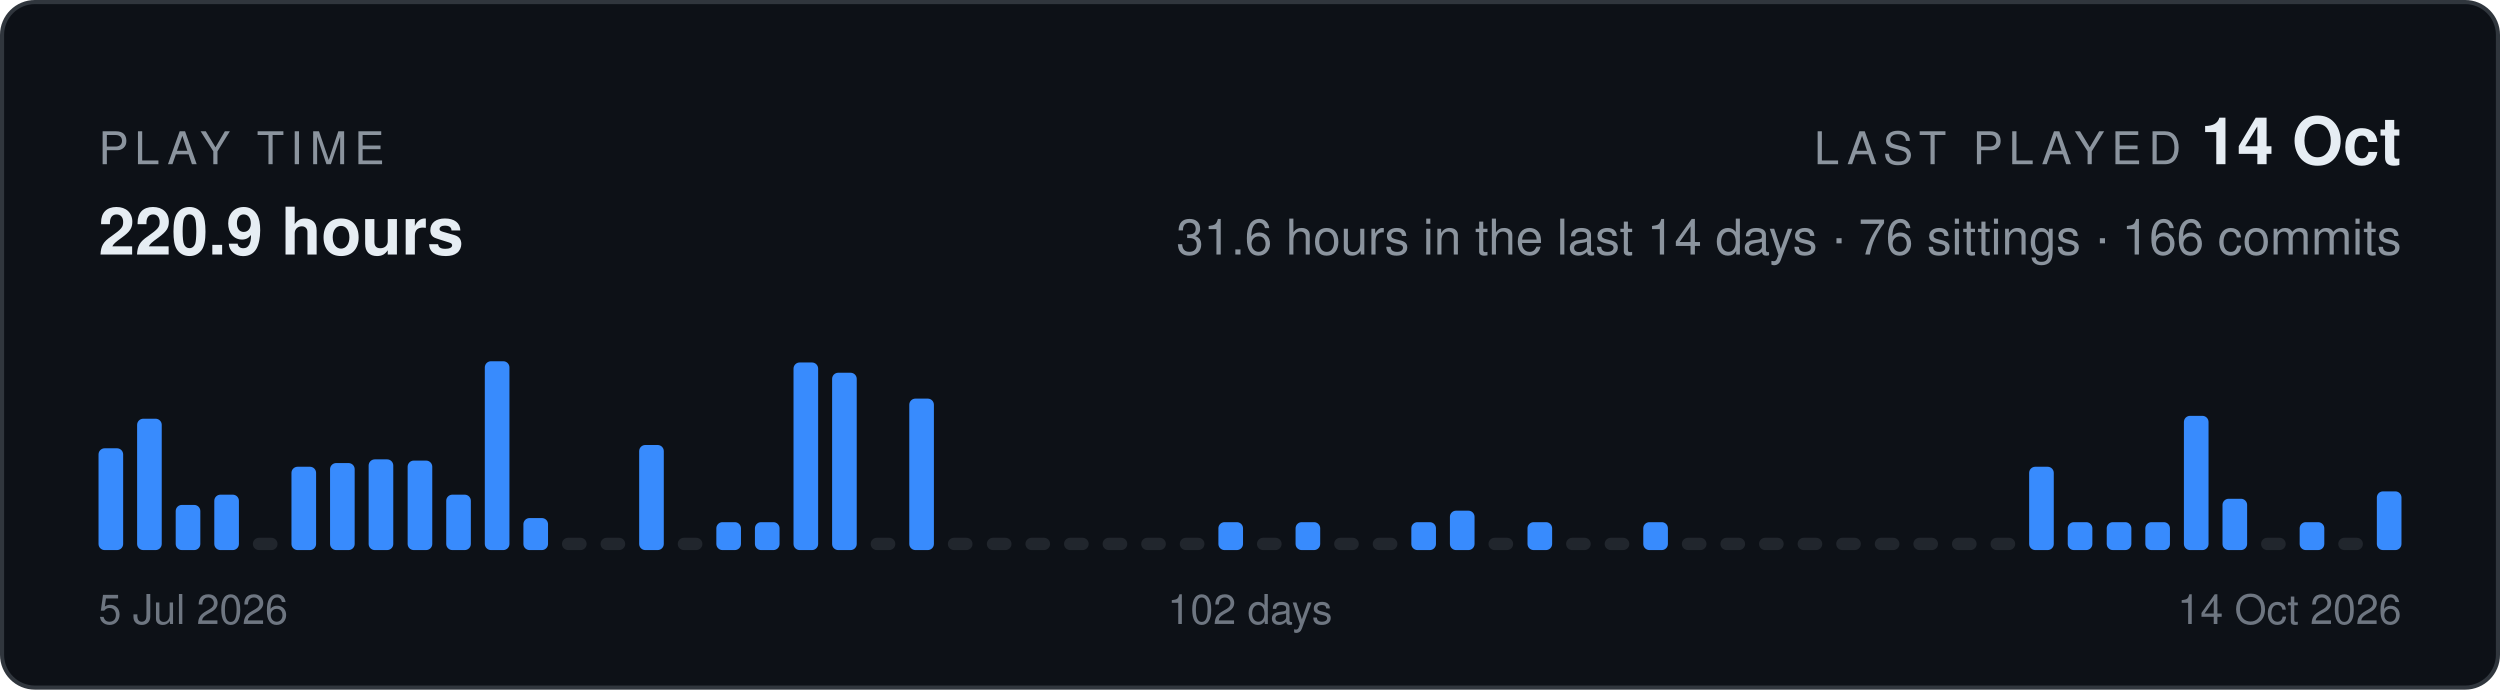
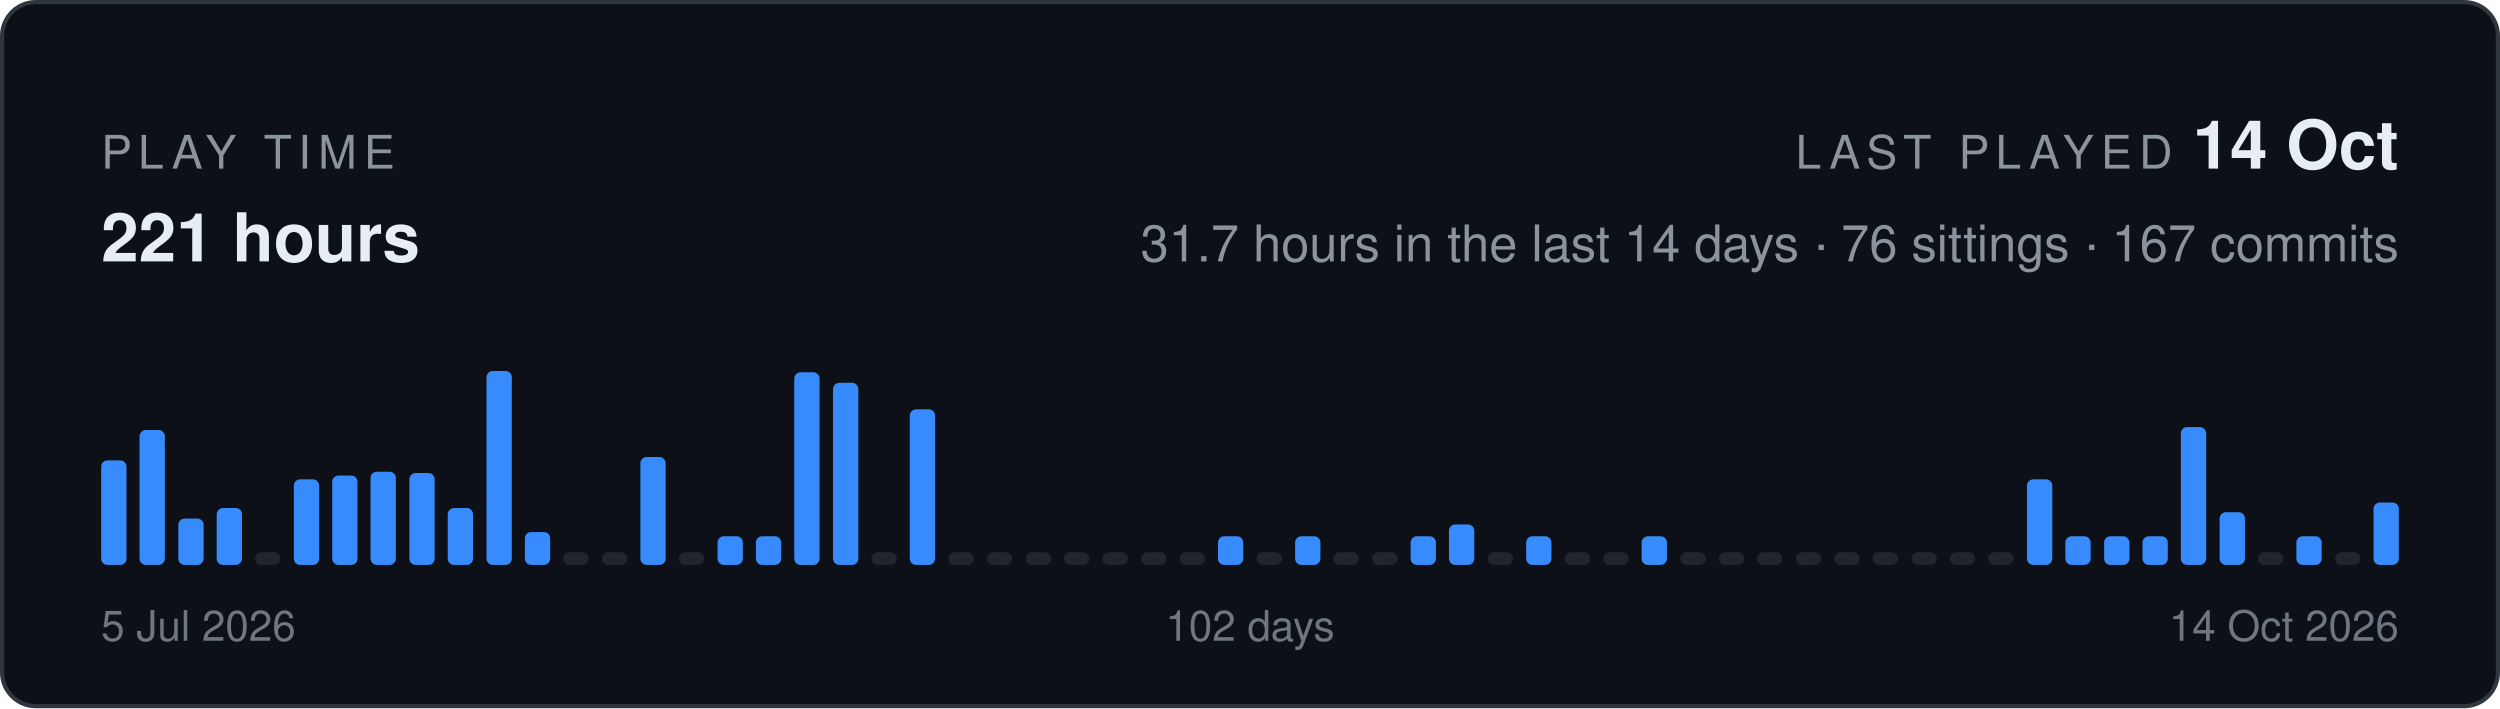
- <svg xmlns="http://www.w3.org/2000/svg" width="609" height="168" viewBox="0 0 609 168" role="img" aria-label="Play time: 220.9 hours over 166 commits, last played 14 Oct">
+ <svg xmlns="http://www.w3.org/2000/svg" width="593" height="168" viewBox="0 0 593 168" role="img" aria-label="Play time: 221 hours over 167 commits, last played 14 Oct">
  <style>
    .card { fill: #0d1117; stroke: #30363d }
    text { font-family: -apple-system, BlinkMacSystemFont, "Segoe UI", Helvetica, Arial, sans-serif }
    .label { font-size: 11px; letter-spacing: 1.7px; fill: #8b949e }
    .stat { font-size: 16px; font-weight: 600; letter-spacing: normal; fill: #e6edf3 }
    .note { font-size: 12px; fill: #8b949e }
    .axis { font-size: 10px; fill: #6e7681 }
    .bar { fill: #388bfd }
    .bar-quiet { fill: #21262d }
  </style>
-   <rect class="card" x="0.5" y="0.5" width="608" height="167" rx="8" />
+   <rect class="card" x="0.5" y="0.5" width="592" height="167" rx="8" />
  <text class="label" x="24" y="40">PLAY TIME</text>
-   <text class="stat" x="24" y="62">220.9 hours</text>
-   <text class="label" x="585" y="40" text-anchor="end">LAST PLAYED <tspan class="stat">14 Oct</tspan>
+   <text class="stat" x="24" y="62">221 hours</text>
+   <text class="label" x="569" y="40" text-anchor="end">LAST PLAYED <tspan class="stat">14 Oct</tspan>
  </text>
-   <text class="note" x="585" y="62" text-anchor="end">31.6 hours in the last 14 days   ·   76 sittings   ·   166 commits</text>
+   <text class="note" x="569" y="62" text-anchor="end">31.7 hours in the last 14 days   ·   76 sittings   ·   167 commits</text>
  <rect class="bar" x="24.0" y="109.2" width="6" height="24.8" rx="1.5" />
-   <rect class="bar" x="33.4" y="102.0" width="6" height="32.0" rx="1.5" />
-   <rect class="bar" x="42.8" y="123.0" width="6" height="11.0" rx="1.5" />
-   <rect class="bar" x="52.2" y="120.5" width="6" height="13.5" rx="1.5" />
-   <rect class="bar-quiet" x="61.6" y="131.0" width="6" height="3.0" rx="1.5" />
-   <rect class="bar" x="71.0" y="113.7" width="6" height="20.3" rx="1.5" />
-   <rect class="bar" x="80.4" y="112.8" width="6" height="21.2" rx="1.5" />
-   <rect class="bar" x="89.8" y="111.9" width="6" height="22.1" rx="1.5" />
-   <rect class="bar" x="99.3" y="112.2" width="6" height="21.8" rx="1.5" />
-   <rect class="bar" x="108.7" y="120.5" width="6" height="13.5" rx="1.5" />
-   <rect class="bar" x="118.1" y="88.0" width="6" height="46.0" rx="1.5" />
-   <rect class="bar" x="127.5" y="126.2" width="6" height="7.8" rx="1.5" />
-   <rect class="bar-quiet" x="136.9" y="131.0" width="6" height="3.0" rx="1.5" />
-   <rect class="bar-quiet" x="146.3" y="131.0" width="6" height="3.0" rx="1.5" />
-   <rect class="bar" x="155.7" y="108.4" width="6" height="25.6" rx="1.5" />
-   <rect class="bar-quiet" x="165.1" y="131.0" width="6" height="3.0" rx="1.5" />
-   <rect class="bar" x="174.5" y="127.2" width="6" height="6.8" rx="1.5" />
-   <rect class="bar" x="183.9" y="127.2" width="6" height="6.8" rx="1.5" />
-   <rect class="bar" x="193.3" y="88.3" width="6" height="45.7" rx="1.5" />
-   <rect class="bar" x="202.7" y="90.8" width="6" height="43.2" rx="1.5" />
-   <rect class="bar-quiet" x="212.1" y="131.0" width="6" height="3.0" rx="1.5" />
-   <rect class="bar" x="221.5" y="97.1" width="6" height="36.9" rx="1.5" />
-   <rect class="bar-quiet" x="230.9" y="131.0" width="6" height="3.0" rx="1.5" />
-   <rect class="bar-quiet" x="240.4" y="131.0" width="6" height="3.0" rx="1.5" />
-   <rect class="bar-quiet" x="249.8" y="131.0" width="6" height="3.0" rx="1.5" />
-   <rect class="bar-quiet" x="259.2" y="131.0" width="6" height="3.0" rx="1.5" />
-   <rect class="bar-quiet" x="268.6" y="131.0" width="6" height="3.0" rx="1.5" />
-   <rect class="bar-quiet" x="278.0" y="131.0" width="6" height="3.0" rx="1.5" />
-   <rect class="bar-quiet" x="287.4" y="131.0" width="6" height="3.0" rx="1.5" />
-   <rect class="bar" x="296.8" y="127.2" width="6" height="6.8" rx="1.5" />
-   <rect class="bar-quiet" x="306.2" y="131.0" width="6" height="3.0" rx="1.5" />
-   <rect class="bar" x="315.6" y="127.2" width="6" height="6.8" rx="1.5" />
-   <rect class="bar-quiet" x="325.0" y="131.0" width="6" height="3.0" rx="1.5" />
-   <rect class="bar-quiet" x="334.4" y="131.0" width="6" height="3.0" rx="1.5" />
-   <rect class="bar" x="343.8" y="127.2" width="6" height="6.8" rx="1.5" />
-   <rect class="bar" x="353.2" y="124.4" width="6" height="9.6" rx="1.5" />
-   <rect class="bar-quiet" x="362.6" y="131.0" width="6" height="3.0" rx="1.5" />
-   <rect class="bar" x="372.1" y="127.2" width="6" height="6.8" rx="1.5" />
-   <rect class="bar-quiet" x="381.5" y="131.0" width="6" height="3.0" rx="1.5" />
-   <rect class="bar-quiet" x="390.9" y="131.0" width="6" height="3.0" rx="1.5" />
-   <rect class="bar" x="400.3" y="127.2" width="6" height="6.8" rx="1.5" />
-   <rect class="bar-quiet" x="409.7" y="131.0" width="6" height="3.0" rx="1.5" />
-   <rect class="bar-quiet" x="419.1" y="131.0" width="6" height="3.0" rx="1.5" />
-   <rect class="bar-quiet" x="428.5" y="131.0" width="6" height="3.0" rx="1.5" />
-   <rect class="bar-quiet" x="437.9" y="131.0" width="6" height="3.0" rx="1.5" />
-   <rect class="bar-quiet" x="447.3" y="131.0" width="6" height="3.0" rx="1.5" />
-   <rect class="bar-quiet" x="456.7" y="131.0" width="6" height="3.0" rx="1.5" />
-   <rect class="bar-quiet" x="466.1" y="131.0" width="6" height="3.0" rx="1.5" />
-   <rect class="bar-quiet" x="475.5" y="131.0" width="6" height="3.0" rx="1.5" />
-   <rect class="bar-quiet" x="484.9" y="131.0" width="6" height="3.0" rx="1.5" />
-   <rect class="bar" x="494.3" y="113.7" width="6" height="20.3" rx="1.5" />
-   <rect class="bar" x="503.7" y="127.2" width="6" height="6.8" rx="1.5" />
-   <rect class="bar" x="513.2" y="127.2" width="6" height="6.8" rx="1.5" />
-   <rect class="bar" x="522.6" y="127.2" width="6" height="6.8" rx="1.5" />
-   <rect class="bar" x="532.0" y="101.3" width="6" height="32.7" rx="1.5" />
-   <rect class="bar" x="541.4" y="121.5" width="6" height="12.5" rx="1.5" />
-   <rect class="bar-quiet" x="550.8" y="131.0" width="6" height="3.0" rx="1.5" />
-   <rect class="bar" x="560.2" y="127.2" width="6" height="6.8" rx="1.5" />
-   <rect class="bar-quiet" x="569.6" y="131.0" width="6" height="3.0" rx="1.5" />
-   <rect class="bar" x="579.0" y="119.7" width="6" height="14.3" rx="1.5" />
+   <rect class="bar" x="33.1" y="102.0" width="6" height="32.0" rx="1.5" />
+   <rect class="bar" x="42.3" y="123.0" width="6" height="11.0" rx="1.5" />
+   <rect class="bar" x="51.4" y="120.5" width="6" height="13.5" rx="1.5" />
+   <rect class="bar-quiet" x="60.5" y="131.0" width="6" height="3.0" rx="1.5" />
+   <rect class="bar" x="69.7" y="113.7" width="6" height="20.3" rx="1.5" />
+   <rect class="bar" x="78.8" y="112.8" width="6" height="21.2" rx="1.5" />
+   <rect class="bar" x="87.9" y="111.9" width="6" height="22.1" rx="1.5" />
+   <rect class="bar" x="97.1" y="112.2" width="6" height="21.8" rx="1.5" />
+   <rect class="bar" x="106.2" y="120.5" width="6" height="13.5" rx="1.5" />
+   <rect class="bar" x="115.4" y="88.0" width="6" height="46.0" rx="1.5" />
+   <rect class="bar" x="124.5" y="126.2" width="6" height="7.8" rx="1.5" />
+   <rect class="bar-quiet" x="133.6" y="131.0" width="6" height="3.0" rx="1.5" />
+   <rect class="bar-quiet" x="142.8" y="131.0" width="6" height="3.0" rx="1.5" />
+   <rect class="bar" x="151.9" y="108.4" width="6" height="25.6" rx="1.5" />
+   <rect class="bar-quiet" x="161.0" y="131.0" width="6" height="3.0" rx="1.5" />
+   <rect class="bar" x="170.2" y="127.2" width="6" height="6.8" rx="1.5" />
+   <rect class="bar" x="179.3" y="127.2" width="6" height="6.8" rx="1.5" />
+   <rect class="bar" x="188.4" y="88.3" width="6" height="45.7" rx="1.5" />
+   <rect class="bar" x="197.6" y="90.8" width="6" height="43.2" rx="1.5" />
+   <rect class="bar-quiet" x="206.7" y="131.0" width="6" height="3.0" rx="1.5" />
+   <rect class="bar" x="215.8" y="97.1" width="6" height="36.9" rx="1.5" />
+   <rect class="bar-quiet" x="225.0" y="131.0" width="6" height="3.0" rx="1.5" />
+   <rect class="bar-quiet" x="234.1" y="131.0" width="6" height="3.0" rx="1.5" />
+   <rect class="bar-quiet" x="243.3" y="131.0" width="6" height="3.0" rx="1.5" />
+   <rect class="bar-quiet" x="252.4" y="131.0" width="6" height="3.0" rx="1.5" />
+   <rect class="bar-quiet" x="261.5" y="131.0" width="6" height="3.0" rx="1.5" />
+   <rect class="bar-quiet" x="270.7" y="131.0" width="6" height="3.0" rx="1.5" />
+   <rect class="bar-quiet" x="279.8" y="131.0" width="6" height="3.0" rx="1.5" />
+   <rect class="bar" x="288.9" y="127.2" width="6" height="6.8" rx="1.5" />
+   <rect class="bar-quiet" x="298.1" y="131.0" width="6" height="3.0" rx="1.5" />
+   <rect class="bar" x="307.2" y="127.2" width="6" height="6.8" rx="1.5" />
+   <rect class="bar-quiet" x="316.3" y="131.0" width="6" height="3.0" rx="1.5" />
+   <rect class="bar-quiet" x="325.5" y="131.0" width="6" height="3.0" rx="1.5" />
+   <rect class="bar" x="334.6" y="127.2" width="6" height="6.8" rx="1.5" />
+   <rect class="bar" x="343.7" y="124.4" width="6" height="9.6" rx="1.5" />
+   <rect class="bar-quiet" x="352.9" y="131.0" width="6" height="3.0" rx="1.5" />
+   <rect class="bar" x="362.0" y="127.2" width="6" height="6.8" rx="1.5" />
+   <rect class="bar-quiet" x="371.2" y="131.0" width="6" height="3.0" rx="1.5" />
+   <rect class="bar-quiet" x="380.3" y="131.0" width="6" height="3.0" rx="1.5" />
+   <rect class="bar" x="389.4" y="127.2" width="6" height="6.8" rx="1.5" />
+   <rect class="bar-quiet" x="398.6" y="131.0" width="6" height="3.0" rx="1.5" />
+   <rect class="bar-quiet" x="407.7" y="131.0" width="6" height="3.0" rx="1.5" />
+   <rect class="bar-quiet" x="416.8" y="131.0" width="6" height="3.0" rx="1.5" />
+   <rect class="bar-quiet" x="426.0" y="131.0" width="6" height="3.0" rx="1.5" />
+   <rect class="bar-quiet" x="435.1" y="131.0" width="6" height="3.0" rx="1.5" />
+   <rect class="bar-quiet" x="444.2" y="131.0" width="6" height="3.0" rx="1.5" />
+   <rect class="bar-quiet" x="453.4" y="131.0" width="6" height="3.0" rx="1.5" />
+   <rect class="bar-quiet" x="462.5" y="131.0" width="6" height="3.0" rx="1.5" />
+   <rect class="bar-quiet" x="471.6" y="131.0" width="6" height="3.0" rx="1.5" />
+   <rect class="bar" x="480.8" y="113.7" width="6" height="20.3" rx="1.5" />
+   <rect class="bar" x="489.9" y="127.2" width="6" height="6.8" rx="1.5" />
+   <rect class="bar" x="499.1" y="127.2" width="6" height="6.8" rx="1.5" />
+   <rect class="bar" x="508.2" y="127.2" width="6" height="6.8" rx="1.5" />
+   <rect class="bar" x="517.3" y="101.3" width="6" height="32.7" rx="1.5" />
+   <rect class="bar" x="526.5" y="121.5" width="6" height="12.5" rx="1.5" />
+   <rect class="bar-quiet" x="535.6" y="131.0" width="6" height="3.0" rx="1.5" />
+   <rect class="bar" x="544.7" y="127.2" width="6" height="6.8" rx="1.5" />
+   <rect class="bar-quiet" x="553.9" y="131.0" width="6" height="3.0" rx="1.5" />
+   <rect class="bar" x="563.0" y="119.2" width="6" height="14.8" rx="1.5" />
  <text class="axis" x="24" y="152">5 Jul 2026</text>
-   <text class="axis" x="304.5" y="152" text-anchor="middle">102 days</text>
-   <text class="axis" x="585" y="152" text-anchor="end">14 Oct 2026</text>
+   <text class="axis" x="296.5" y="152" text-anchor="middle">102 days</text>
+   <text class="axis" x="569" y="152" text-anchor="end">14 Oct 2026</text>
</svg>
